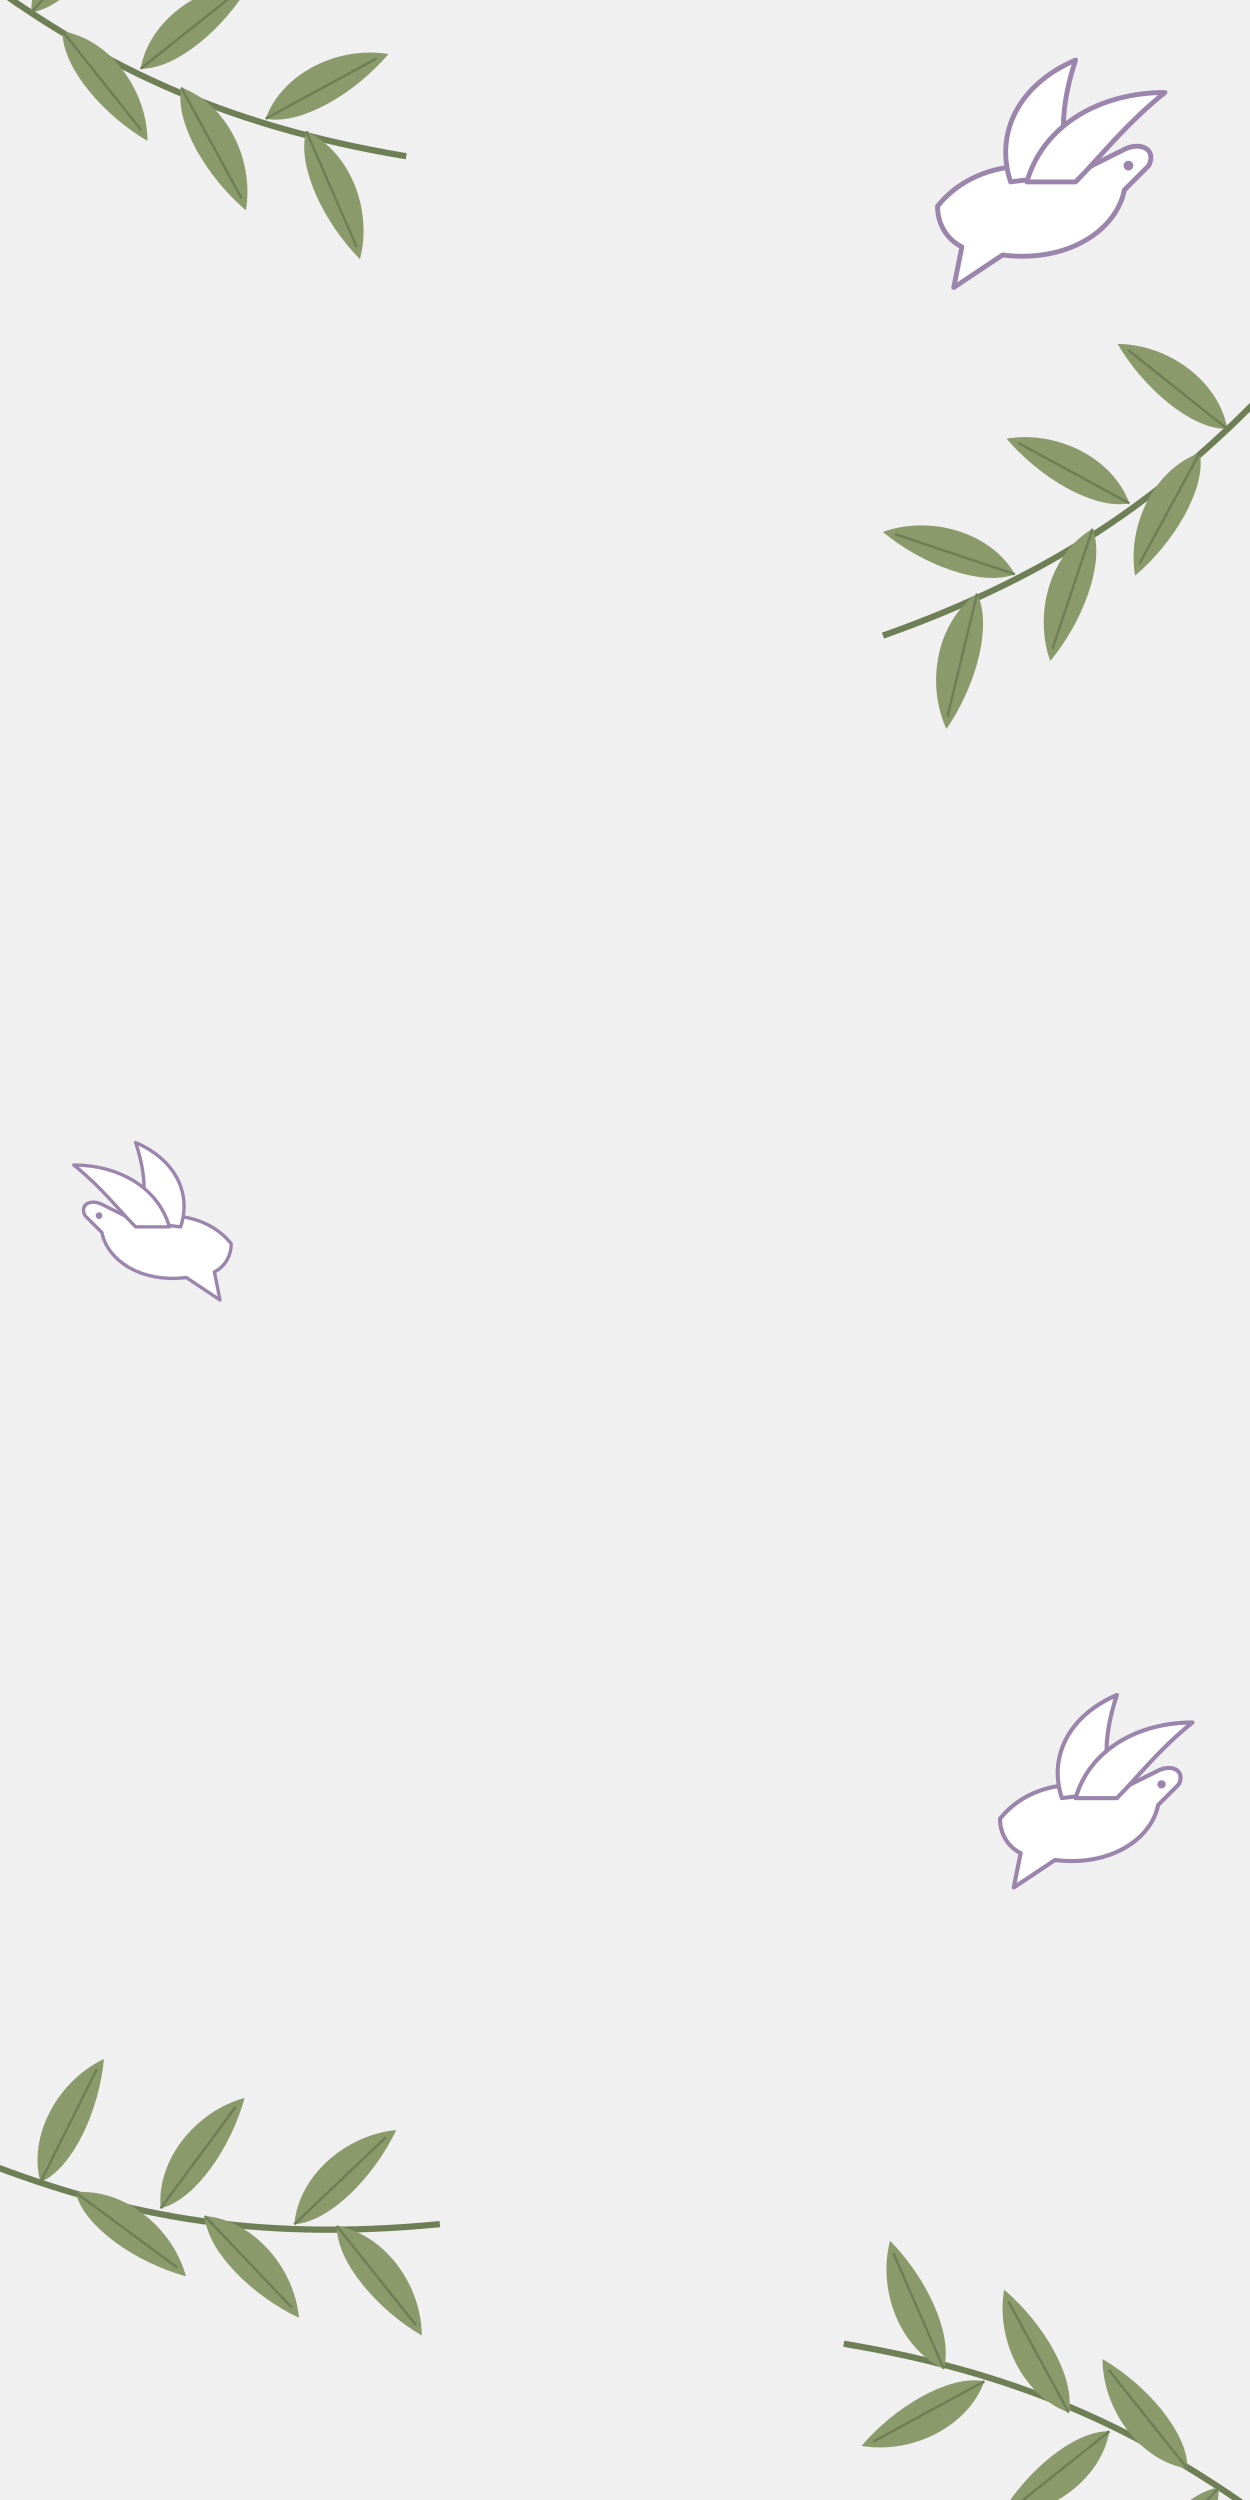
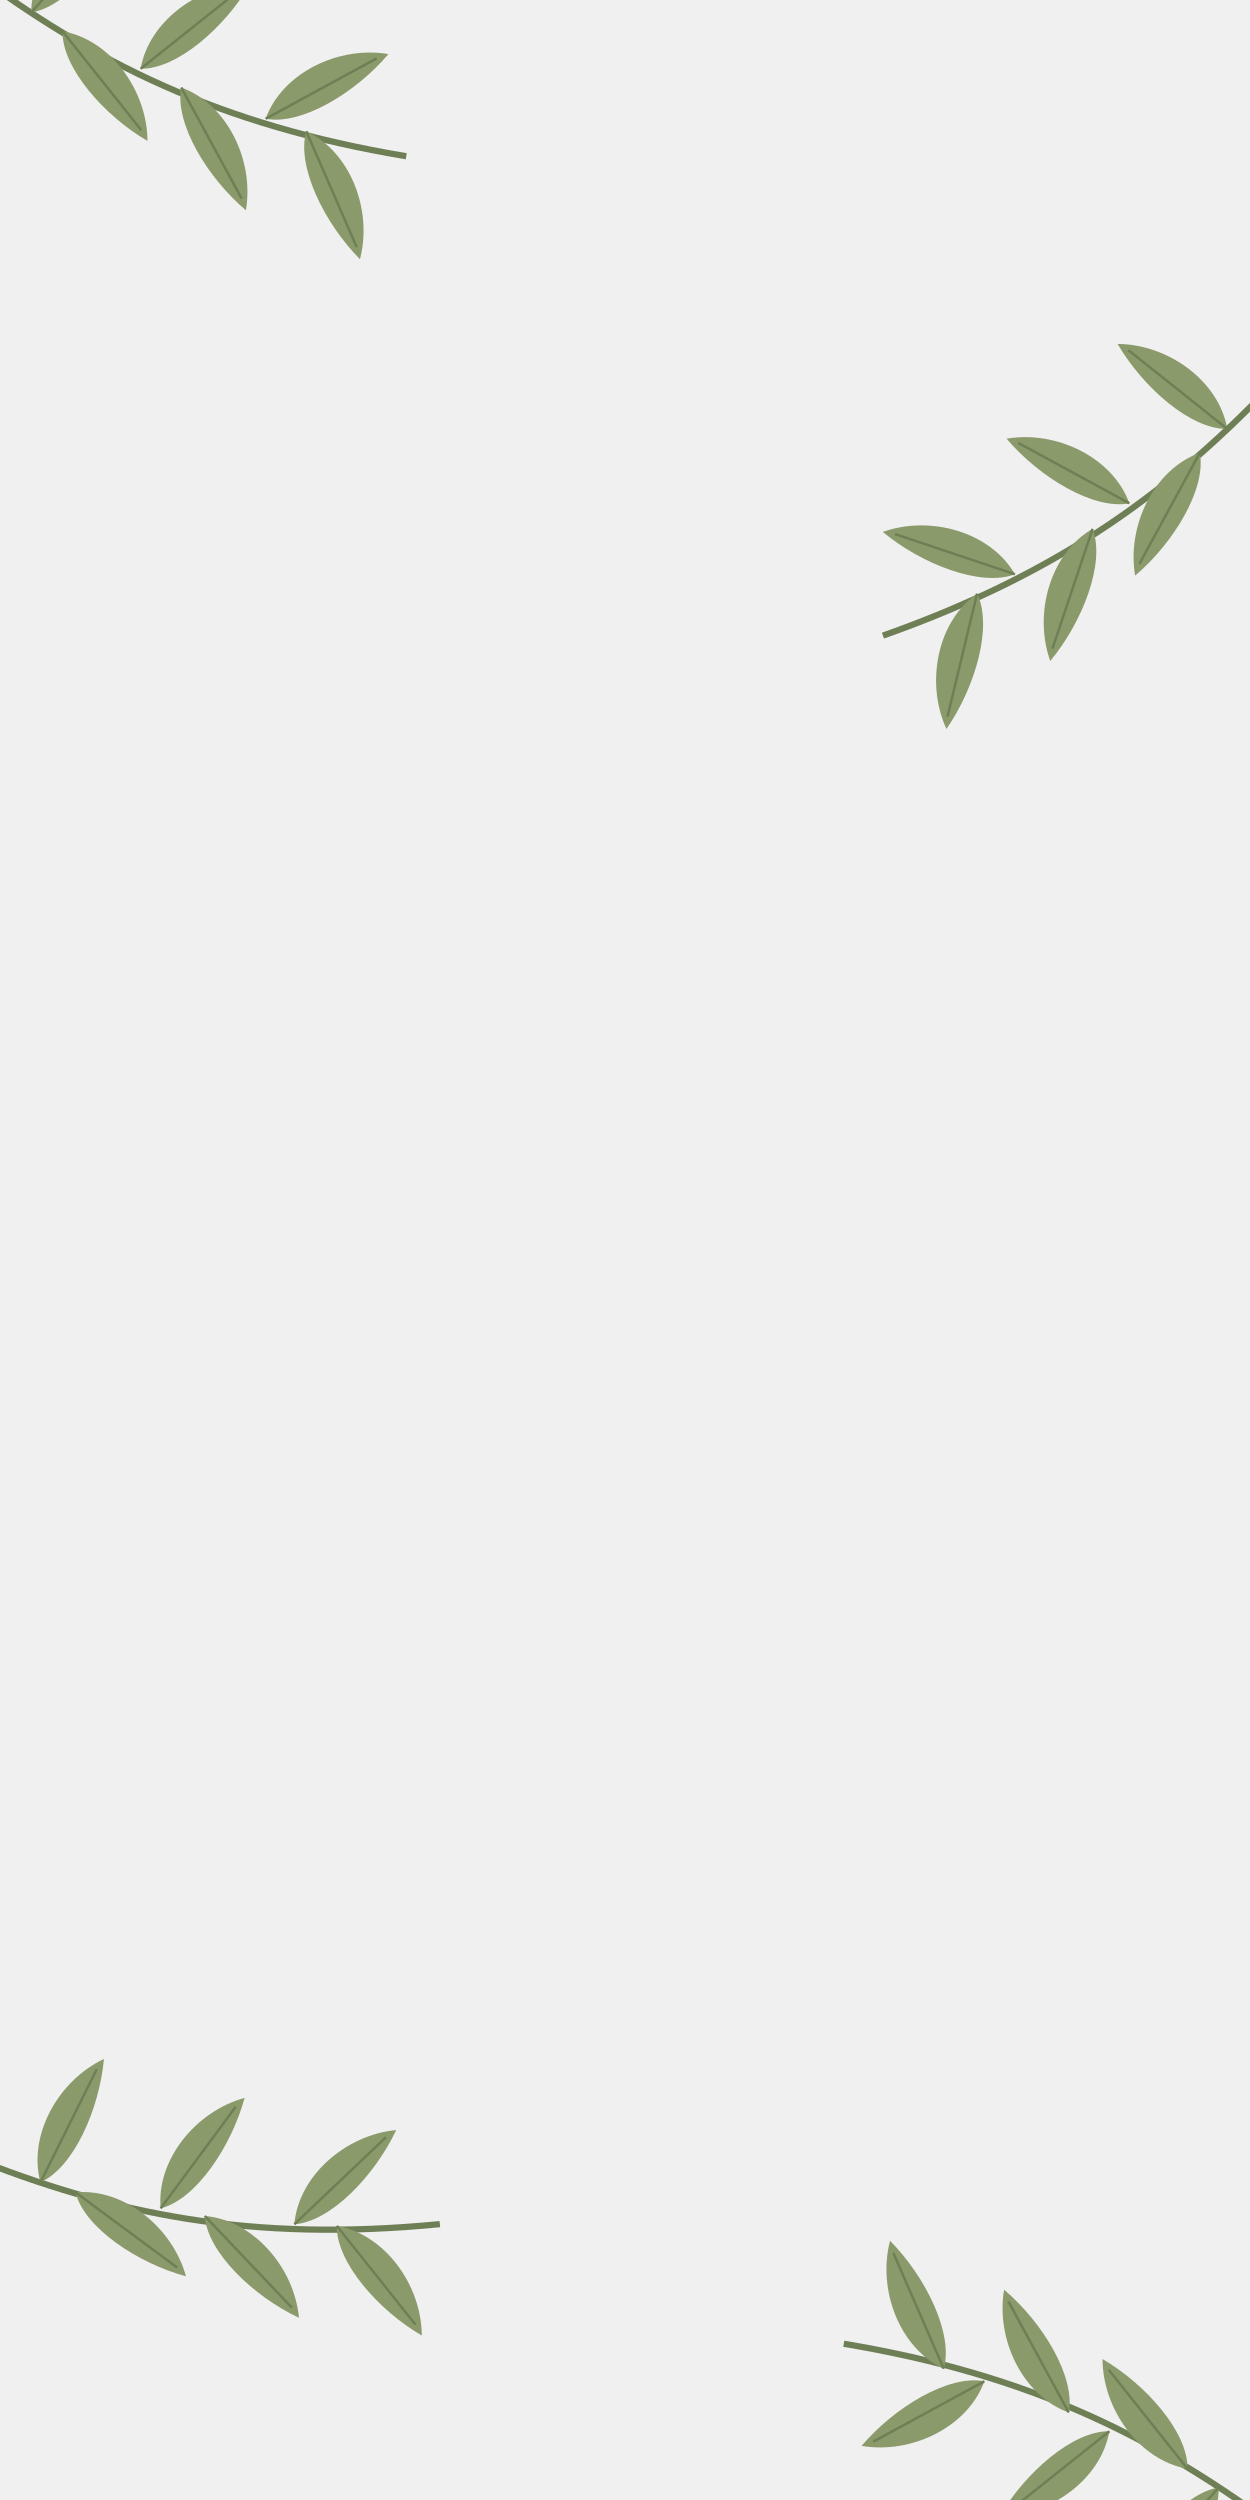
<svg xmlns="http://www.w3.org/2000/svg" viewBox="0 0 400 800" preserveAspectRatio="xMidYMid slice">
  <defs>
    <g id="leaf">
      <path d="M0 0C10-12 30-14 44-6C30 2 10 6 0 0Z" fill="#8a9a6b" />
      <path d="M0 0L40-6" stroke="#6f7f55" stroke-width=".8" fill="none" />
-     </g>
-     <g id="dove" fill="#fff" stroke="#9b85ad" stroke-width="1.2" stroke-linejoin="round">
-       <path d="M0 20C8 10 22 8 34 12L46 6C50 4 54 6 52 10L46 16C44 26 32 34 16 32L4 40L6 30C2 28 0 24 0 20Z" />
-       <path d="M18 14C14 2 20-10 34-16C30-4 30 6 34 12Z" />
-       <path d="M22 14C26 0 40-8 56-8C46 0 40 8 34 14Z" />
-       <circle cx="47" cy="10" r="1.2" fill="#9b85ad" stroke="none" />
    </g>
    <g id="branch">
      <path d="M0 0C40 30 80 50 140 60" stroke="#6f7f55" stroke-width="2" fill="none" />
      <use href="#leaf" transform="translate(20 14) rotate(-40)" />
      <use href="#leaf" transform="translate(30 20) rotate(60)" />
      <use href="#leaf" transform="translate(55 32) rotate(-30)" />
      <use href="#leaf" transform="translate(68 38) rotate(70)" />
      <use href="#leaf" transform="translate(95 48) rotate(-20)" />
      <use href="#leaf" transform="translate(108 52) rotate(75)" />
    </g>
  </defs>
  <use href="#branch" transform="translate(-10 -10)" />
  <use href="#branch" transform="translate(410 810) rotate(180)" />
  <use href="#branch" transform="translate(410 120) scale(-1 1) rotate(10)" />
  <use href="#branch" transform="translate(-10 690) rotate(-15)" />
-   <use href="#dove" transform="translate(300 40) scale(1.3)" />
-   <use href="#dove" transform="translate(20 380) scale(-.9 .9) translate(-60 0)" />
-   <use href="#dove" transform="translate(320 560) scale(1.1)" />
</svg>
